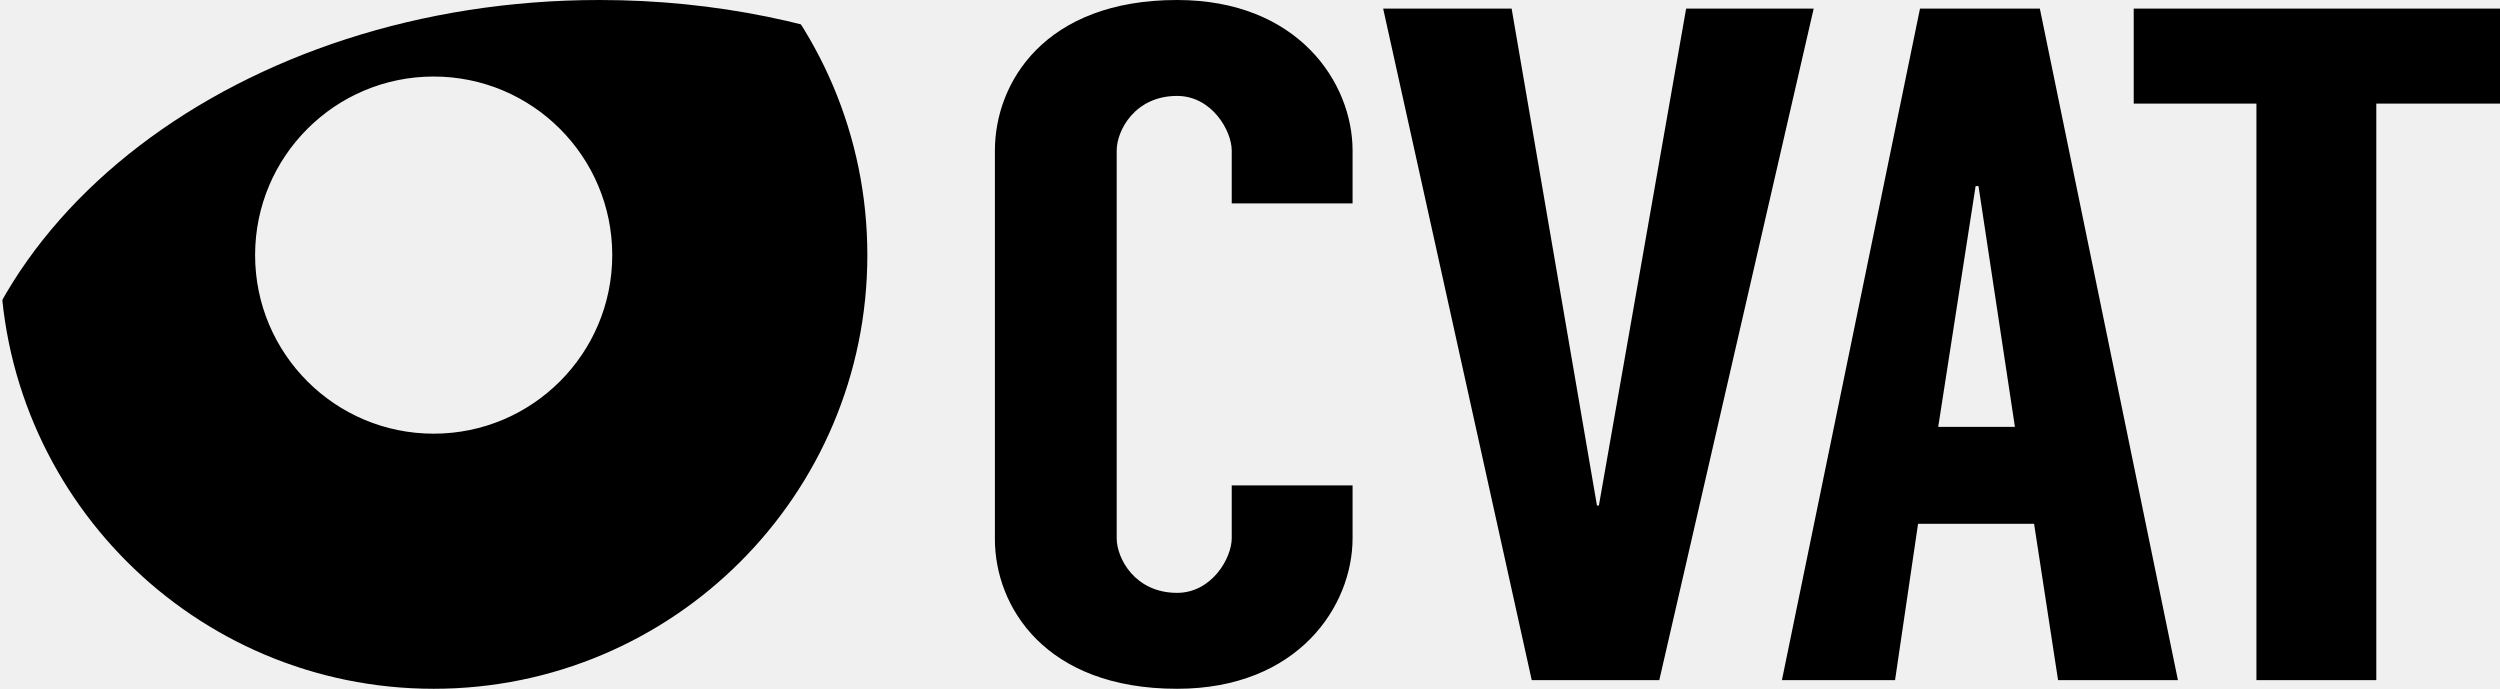
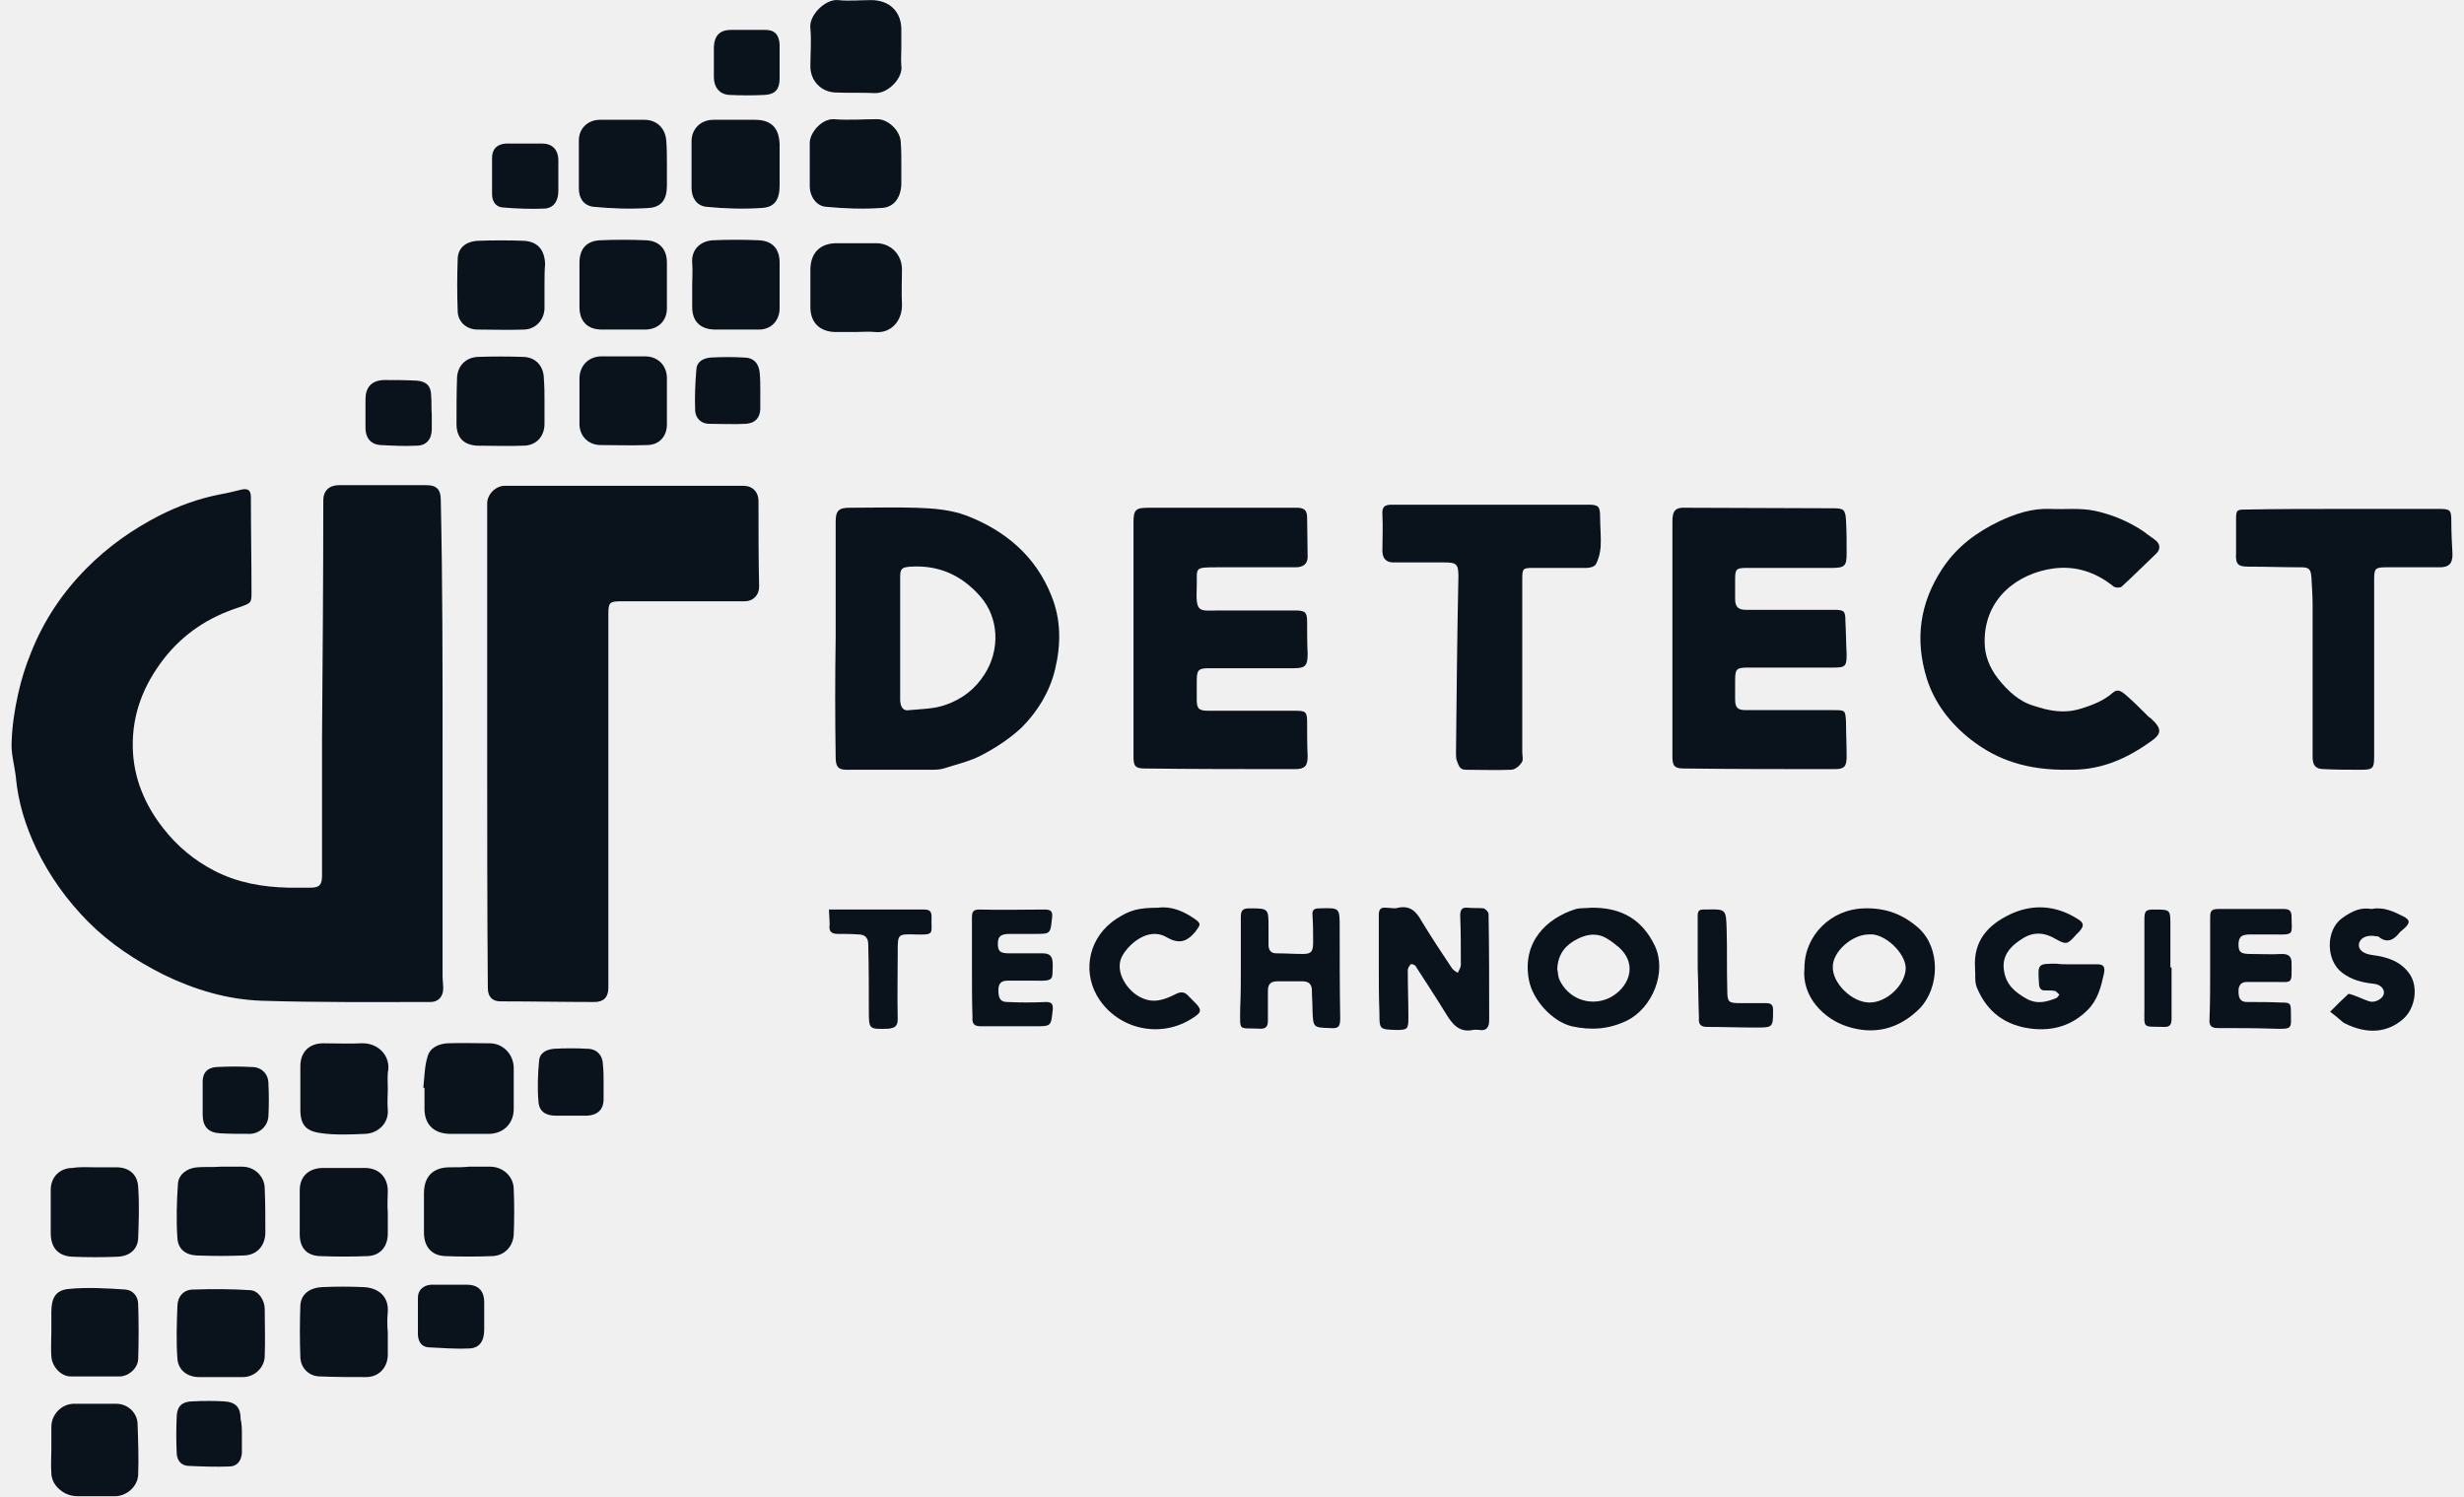
- <svg xmlns="http://www.w3.org/2000/svg" xmlns:xlink="http://www.w3.org/1999/xlink" width="98" height="27">
-   <defs>
-     <path d="M101 0v29l-52.544.001C44.326 35.511 35.598 40 25.5 40 11.417 40 0 31.27 0 20.5S11.417 1 25.5 1c4.542 0 8.807.908 12.5 2.5V0h63z" id="logoA" />
-   </defs>
-   <g transform="translate(-2 -1)" fill="none" fill-rule="evenodd">
-     <mask id="logoB" fill="#fff">
-       <use xlink:href="#logoA" />
-     </mask>
-     <path d="M48.142 1c4.736 0 6.879 3.234 6.879 5.904v2.068h-4.737V6.904c0-.79-.789-2.144-2.142-2.144-1.654 0-2.368 1.354-2.368 2.144v15.192c0 .79.714 2.144 2.368 2.144 1.353 0 2.142-1.354 2.142-2.144v-2.068h4.737v2.068c0 2.67-2.143 5.904-6.88 5.904C42.956 28 41 24.766 41 22.134V6.904C41 4.234 42.955 1 48.142 1zM19-6c9.389 0 17 7.611 17 17s-7.611 17-17 17S2 20.389 2 11 9.611-6 19-6zm42.256 7.338l3.345 19.48h.075l3.42-19.48h5l-6.052 26.324h-5L56.22 1.338h5.037zm20.706 0l5.413 26.324h-4.699l-.94-6.13h-4.548l-.902 6.13h-4.435l5.413-26.324h4.698zm18.038 0v3.723h-4.849v22.6h-4.699v-22.6h-4.81V1.338H100zM19 4a7 7 0 100 14 7 7 0 000-14zm60.557 4.295h-.113l-1.466 9.439h3.007l-1.428-9.439z" fill="#000" fill-rule="nonzero" mask="url(#logoB)" />
+ <svg xmlns="http://www.w3.org/2000/svg" width="107px" height="65px" viewBox="0 0 106 65" version="1.1">
+   <g id="surface1">
+     <path style=" stroke:none;fill-rule:nonzero;fill:rgb(3.922%,7.451%,10.588%);fill-opacity:1;" d="M 18.719 32.32 C 18.719 35.672 18.719 39.027 18.719 42.379 C 18.719 42.562 18.746 42.75 18.746 42.934 C 18.746 43.277 18.539 43.516 18.195 43.516 C 15.762 43.516 13.301 43.539 10.867 43.461 C 9.375 43.41 7.961 42.988 6.602 42.328 C 5.395 41.719 4.27 40.98 3.328 40.031 C 2.41 39.105 1.652 38.051 1.078 36.859 C 0.605 35.859 0.289 34.855 0.188 33.746 C 0.133 33.242 -0.023 32.742 0.004 32.242 C 0.027 31.527 0.133 30.816 0.289 30.129 C 0.422 29.52 0.605 28.941 0.84 28.359 C 1.391 26.961 2.203 25.746 3.25 24.688 C 4.191 23.738 5.238 23 6.418 22.391 C 7.254 21.969 8.117 21.652 9.062 21.469 C 9.375 21.414 9.688 21.336 10.004 21.258 C 10.293 21.203 10.395 21.309 10.395 21.602 C 10.395 22.973 10.422 24.371 10.422 25.746 C 10.422 26.195 10.395 26.195 9.871 26.379 C 8.562 26.801 7.465 27.516 6.602 28.625 C 5.734 29.758 5.238 31 5.266 32.453 C 5.289 33.773 5.789 34.961 6.602 35.988 C 7.203 36.754 7.934 37.363 8.801 37.812 C 9.82 38.34 10.895 38.523 12.02 38.551 C 12.332 38.551 12.672 38.551 12.988 38.551 C 13.379 38.551 13.484 38.418 13.484 38.023 C 13.484 36.043 13.484 34.062 13.484 32.082 C 13.512 28.625 13.539 25.164 13.539 21.73 C 13.539 21.309 13.801 21.07 14.219 21.07 C 15.473 21.07 16.758 21.07 18.016 21.07 C 18.457 21.07 18.641 21.258 18.641 21.707 C 18.719 25.27 18.719 28.781 18.719 32.32 Z M 18.719 32.32 " />
+     <path style=" stroke:none;fill-rule:nonzero;fill:rgb(3.922%,7.451%,10.588%);fill-opacity:1;" d="M 20.656 32.398 C 20.656 28.887 20.656 25.375 20.656 21.863 C 20.656 21.469 21.023 21.098 21.418 21.098 C 24.871 21.098 28.328 21.098 31.785 21.098 C 32.176 21.098 32.438 21.363 32.438 21.758 C 32.438 23 32.438 24.242 32.465 25.48 C 32.465 25.852 32.203 26.113 31.836 26.113 C 30.055 26.113 28.25 26.113 26.469 26.113 C 25.973 26.113 25.918 26.168 25.918 26.668 C 25.918 32.082 25.918 37.496 25.918 42.906 C 25.918 43.305 25.711 43.516 25.316 43.516 C 23.957 43.516 22.594 43.488 21.234 43.488 C 20.867 43.488 20.684 43.277 20.684 42.906 C 20.656 39.395 20.656 35.91 20.656 32.398 Z M 20.656 32.398 " />
+     <path style=" stroke:none;fill-rule:nonzero;fill:rgb(3.922%,7.451%,10.588%);fill-opacity:1;" d="M 35.789 27.727 C 35.789 26.035 35.789 24.348 35.789 22.656 C 35.789 22.18 35.922 22.051 36.391 22.051 C 37.359 22.051 38.301 22.023 39.27 22.051 C 40.004 22.074 40.762 22.129 41.469 22.391 C 43.172 23.051 44.48 24.16 45.16 25.879 C 45.578 26.906 45.578 27.988 45.316 29.074 C 45.082 30.051 44.559 30.895 43.879 31.582 C 43.379 32.055 42.777 32.453 42.176 32.77 C 41.652 33.059 41.051 33.191 40.477 33.375 C 40.293 33.43 40.109 33.43 39.926 33.43 C 38.695 33.43 37.492 33.43 36.262 33.43 C 35.895 33.43 35.789 33.297 35.789 32.875 C 35.762 31.156 35.762 29.441 35.789 27.727 Z M 38.59 27.699 C 38.59 28.148 38.59 28.57 38.59 29.02 C 38.59 29.469 38.59 29.918 38.59 30.367 C 38.59 30.629 38.668 30.895 38.984 30.84 C 39.531 30.789 40.082 30.789 40.578 30.605 C 41.262 30.367 41.836 29.945 42.254 29.285 C 42.938 28.227 42.883 26.828 42.07 25.902 C 41.262 24.98 40.266 24.531 39.035 24.609 C 38.668 24.637 38.59 24.691 38.59 25.059 C 38.59 25.957 38.59 26.828 38.59 27.699 Z M 38.59 27.699 " />
+     <path style=" stroke:none;fill-rule:nonzero;fill:rgb(3.922%,7.451%,10.588%);fill-opacity:1;" d="M 48.723 27.699 C 48.723 26.035 48.723 24.348 48.723 22.684 C 48.723 22.129 48.824 22.051 49.375 22.051 C 51.523 22.051 53.668 22.051 55.816 22.051 C 56.129 22.051 56.262 22.156 56.262 22.473 C 56.262 23.051 56.285 23.605 56.285 24.188 C 56.285 24.477 56.105 24.637 55.762 24.637 C 54.613 24.637 53.484 24.637 52.332 24.637 C 51.312 24.637 51.496 24.664 51.469 25.48 C 51.418 26.668 51.574 26.512 52.465 26.512 C 53.562 26.512 54.637 26.512 55.738 26.512 C 56.184 26.512 56.262 26.59 56.262 27.012 C 56.262 27.461 56.262 27.938 56.285 28.387 C 56.285 28.914 56.184 29.02 55.684 29.02 C 54.453 29.02 53.25 29.02 52.02 29.02 C 51.523 29.02 51.469 29.098 51.469 29.602 C 51.469 29.863 51.469 30.129 51.469 30.391 C 51.469 30.789 51.574 30.867 51.969 30.867 C 53.223 30.867 54.508 30.867 55.762 30.867 C 56.207 30.867 56.262 30.922 56.262 31.371 C 56.262 31.871 56.262 32.348 56.285 32.848 C 56.285 33.27 56.156 33.402 55.738 33.402 C 53.562 33.402 51.391 33.402 49.219 33.375 C 48.801 33.375 48.723 33.27 48.723 32.875 C 48.723 31.184 48.723 29.441 48.723 27.699 Z M 48.723 27.699 " />
+     <path style=" stroke:none;fill-rule:nonzero;fill:rgb(3.922%,7.451%,10.588%);fill-opacity:1;" d="M 72.125 27.754 C 72.125 26.035 72.125 24.348 72.125 22.629 C 72.125 22.156 72.281 22.023 72.727 22.051 C 74.848 22.051 76.969 22.074 79.113 22.074 C 79.559 22.074 79.637 22.129 79.664 22.602 C 79.691 23.078 79.691 23.555 79.691 24.027 C 79.691 24.582 79.613 24.664 79.035 24.664 C 77.805 24.664 76.574 24.664 75.344 24.664 C 74.898 24.664 74.848 24.715 74.848 25.164 C 74.848 25.453 74.848 25.746 74.848 26.008 C 74.848 26.352 74.977 26.484 75.32 26.484 C 76.602 26.484 77.859 26.484 79.141 26.484 C 79.586 26.484 79.637 26.539 79.637 26.961 C 79.664 27.434 79.664 27.938 79.691 28.41 C 79.691 28.941 79.637 28.992 79.113 28.992 C 77.883 28.992 76.652 28.992 75.422 28.992 C 74.898 28.992 74.848 29.047 74.848 29.574 C 74.848 29.836 74.848 30.102 74.848 30.367 C 74.848 30.734 74.953 30.84 75.32 30.84 C 76.574 30.84 77.859 30.84 79.113 30.84 C 79.637 30.84 79.637 30.84 79.664 31.371 C 79.664 31.871 79.691 32.348 79.691 32.848 C 79.691 33.297 79.586 33.402 79.168 33.402 C 76.996 33.402 74.797 33.402 72.621 33.375 C 72.23 33.375 72.125 33.27 72.125 32.875 C 72.125 31.184 72.125 29.469 72.125 27.754 Z M 72.125 27.754 " />
+     <path style=" stroke:none;fill-rule:nonzero;fill:rgb(3.922%,7.451%,10.588%);fill-opacity:1;" d="M 89.324 33.43 C 87.57 33.453 86.262 33.031 85.109 32.137 C 84.219 31.449 83.512 30.551 83.172 29.469 C 82.648 27.777 82.859 26.195 83.852 24.688 C 84.48 23.738 85.344 23.105 86.34 22.629 C 87.02 22.312 87.727 22.074 88.512 22.102 C 89.168 22.129 89.82 22.051 90.449 22.18 C 91.211 22.34 91.969 22.656 92.621 23.105 C 92.781 23.238 92.961 23.344 93.121 23.477 C 93.305 23.633 93.328 23.844 93.145 24.031 C 92.648 24.504 92.152 25.008 91.629 25.48 C 91.574 25.535 91.34 25.535 91.262 25.453 C 90.5 24.848 89.641 24.559 88.668 24.688 C 87.098 24.902 85.66 26.008 85.684 27.883 C 85.684 28.465 85.895 28.992 86.262 29.469 C 86.68 29.996 87.18 30.473 87.832 30.656 C 88.461 30.867 89.113 31 89.82 30.789 C 90.344 30.629 90.844 30.445 91.262 30.074 C 91.473 29.891 91.656 30.051 91.812 30.18 C 92.152 30.473 92.465 30.789 92.781 31.105 C 92.805 31.133 92.832 31.156 92.887 31.184 C 93.406 31.66 93.406 31.871 92.805 32.266 C 91.602 33.113 90.5 33.453 89.324 33.43 Z M 89.324 33.43 " />
+     <path style=" stroke:none;fill-rule:nonzero;fill:rgb(3.922%,7.451%,10.588%);fill-opacity:1;" d="M 64.27 21.918 C 65.684 21.918 67.074 21.918 68.484 21.918 C 68.906 21.918 68.984 21.996 68.984 22.418 C 68.984 22.867 69.035 23.316 69.008 23.766 C 68.984 24.004 68.93 24.266 68.801 24.504 C 68.746 24.609 68.539 24.664 68.406 24.664 C 67.621 24.664 66.863 24.664 66.078 24.664 C 65.633 24.664 65.605 24.691 65.605 25.137 C 65.605 27.648 65.605 30.156 65.605 32.664 C 65.605 32.82 65.66 33.008 65.582 33.113 C 65.477 33.27 65.293 33.43 65.109 33.43 C 64.453 33.457 63.801 33.43 63.145 33.43 C 62.859 33.43 62.832 33.191 62.754 33.008 C 62.727 32.902 62.727 32.797 62.727 32.691 C 62.754 30.129 62.777 27.594 62.832 25.031 C 62.832 24.504 62.754 24.426 62.23 24.426 C 61.496 24.426 60.738 24.426 60.004 24.426 C 59.691 24.426 59.531 24.242 59.531 23.922 C 59.531 23.395 59.559 22.867 59.531 22.34 C 59.508 21.996 59.637 21.918 59.953 21.918 C 61.418 21.918 62.832 21.918 64.27 21.918 Z M 64.27 21.918 " />
+     <path style=" stroke:none;fill-rule:nonzero;fill:rgb(3.922%,7.451%,10.588%);fill-opacity:1;" d="M 101.234 22.102 C 102.648 22.102 104.035 22.102 105.449 22.102 C 105.895 22.102 105.949 22.156 105.949 22.605 C 105.949 23.105 105.973 23.582 106 24.082 C 106 24.477 105.844 24.637 105.449 24.637 C 104.664 24.637 103.906 24.637 103.121 24.637 C 102.648 24.637 102.598 24.688 102.598 25.164 C 102.598 27.727 102.598 30.285 102.598 32.848 C 102.598 33.375 102.543 33.43 102.02 33.43 C 101.496 33.43 100.949 33.43 100.422 33.402 C 100.059 33.402 99.926 33.242 99.926 32.875 C 99.926 30.684 99.926 28.492 99.926 26.301 C 99.926 25.902 99.898 25.48 99.875 25.086 C 99.848 24.715 99.77 24.637 99.43 24.637 C 98.668 24.637 97.91 24.609 97.152 24.609 C 96.68 24.609 96.574 24.504 96.602 24.031 C 96.602 23.527 96.602 23.051 96.602 22.551 C 96.602 22.156 96.629 22.129 97.02 22.129 C 98.406 22.102 99.82 22.102 101.234 22.102 Z M 101.234 22.102 " />
+     <path style=" stroke:none;fill-rule:nonzero;fill:rgb(3.922%,7.451%,10.588%);fill-opacity:1;" d="M 59.375 42.008 C 59.375 41.242 59.375 40.504 59.375 39.738 C 59.375 39.5 59.453 39.395 59.691 39.422 C 59.875 39.422 60.055 39.477 60.215 39.422 C 60.738 39.316 61 39.582 61.234 40.004 C 61.652 40.691 62.098 41.375 62.543 42.035 C 62.598 42.117 62.699 42.195 62.805 42.246 C 62.859 42.141 62.938 42.008 62.938 41.902 C 62.938 41.191 62.938 40.477 62.91 39.766 C 62.91 39.5 62.988 39.395 63.25 39.422 C 63.484 39.449 63.723 39.422 63.93 39.449 C 64.008 39.477 64.141 39.605 64.141 39.688 C 64.168 41.219 64.168 42.773 64.168 44.309 C 64.168 44.598 64.062 44.781 63.746 44.73 C 63.645 44.73 63.539 44.703 63.461 44.73 C 62.832 44.859 62.543 44.438 62.254 43.965 C 61.836 43.277 61.391 42.617 60.973 41.957 C 60.945 41.902 60.789 41.852 60.762 41.879 C 60.684 41.957 60.633 42.062 60.633 42.141 C 60.633 42.828 60.66 43.516 60.66 44.176 C 60.66 44.703 60.633 44.73 60.109 44.73 C 59.402 44.703 59.402 44.703 59.402 43.988 C 59.375 43.305 59.375 42.668 59.375 42.008 Z M 59.375 42.008 " />
+     <path style=" stroke:none;fill-rule:nonzero;fill:rgb(3.922%,7.451%,10.588%);fill-opacity:1;" d="M 68.566 39.422 C 69.898 39.395 70.816 39.926 71.367 41.086 C 71.891 42.223 71.262 43.777 70.137 44.332 C 69.352 44.703 68.59 44.754 67.754 44.57 C 66.891 44.359 66.051 43.41 65.895 42.562 C 65.582 40.926 66.652 39.871 67.938 39.477 C 68.145 39.422 68.406 39.449 68.566 39.422 Z M 67.125 42.09 C 67.152 42.195 67.152 42.352 67.203 42.512 C 67.57 43.355 68.512 43.727 69.352 43.355 C 70.188 42.961 70.684 41.93 69.797 41.137 C 69.637 41.008 69.48 40.875 69.297 40.77 C 68.879 40.504 68.434 40.559 68.016 40.77 C 67.543 41.008 67.152 41.375 67.125 42.09 Z M 67.125 42.09 " />
+     <path style=" stroke:none;fill-rule:nonzero;fill:rgb(3.922%,7.451%,10.588%);fill-opacity:1;" d="M 77.859 42.035 C 77.859 40.609 79.035 39.477 80.449 39.449 C 81.367 39.422 82.125 39.688 82.832 40.32 C 83.773 41.191 83.723 42.879 82.883 43.777 C 81.969 44.703 80.867 44.965 79.691 44.57 C 78.723 44.254 77.727 43.305 77.859 42.035 Z M 80.66 40.582 C 79.926 40.582 79.09 41.324 79.09 41.984 C 79.062 42.695 79.926 43.539 80.684 43.539 C 81.445 43.539 82.23 42.773 82.258 42.062 C 82.258 41.375 81.312 40.504 80.66 40.582 Z M 80.66 40.582 " />
+     <path style=" stroke:none;fill-rule:nonzero;fill:rgb(3.922%,7.451%,10.588%);fill-opacity:1;" d="M 89.402 41.879 C 89.797 41.879 90.188 41.879 90.582 41.879 C 90.844 41.879 90.922 41.984 90.867 42.273 C 90.738 42.855 90.605 43.41 90.16 43.859 C 89.48 44.543 88.645 44.781 87.727 44.676 C 86.602 44.543 85.789 43.965 85.344 42.883 C 85.238 42.617 85.293 42.328 85.266 42.035 C 85.188 40.848 85.844 40.16 86.785 39.711 C 87.781 39.238 88.801 39.316 89.742 39.922 C 90.004 40.082 90.004 40.215 89.797 40.453 C 89.742 40.504 89.691 40.559 89.641 40.609 C 89.273 41.031 89.219 41.031 88.75 40.77 C 88.305 40.504 87.832 40.453 87.359 40.742 C 86.836 41.059 86.418 41.48 86.523 42.141 C 86.602 42.75 86.996 43.094 87.52 43.383 C 87.965 43.621 88.355 43.516 88.773 43.355 C 88.852 43.328 88.879 43.25 88.93 43.199 C 88.879 43.145 88.801 43.066 88.75 43.039 C 88.617 43.012 88.484 43.012 88.355 43.012 C 88.121 43.039 88.043 42.906 88.043 42.695 C 87.988 41.852 87.988 41.852 88.801 41.852 C 88.984 41.879 89.195 41.879 89.402 41.879 Z M 89.402 41.879 " />
+     <path style=" stroke:none;fill-rule:nonzero;fill:rgb(3.922%,7.451%,10.588%);fill-opacity:1;" d="M 38.641 2.062 C 38.641 2.328 38.617 2.59 38.641 2.855 C 38.723 3.383 38.066 4.07 37.492 4.043 C 36.914 4.016 36.34 4.043 35.762 4.016 C 35.16 3.988 34.691 3.516 34.691 2.879 C 34.691 2.328 34.742 1.773 34.691 1.242 C 34.609 0.664 35.344 -0.051 35.895 0.004 C 36.363 0.055 36.863 0.004 37.332 0.004 C 38.145 0.004 38.668 0.531 38.641 1.348 C 38.641 1.613 38.641 1.852 38.641 2.062 Z M 38.641 2.062 " />
+     <path style=" stroke:none;fill-rule:nonzero;fill:rgb(3.922%,7.451%,10.588%);fill-opacity:1;" d="M 53.383 42.062 C 53.383 41.324 53.383 40.559 53.383 39.816 C 53.383 39.527 53.484 39.449 53.746 39.449 C 54.586 39.449 54.586 39.449 54.586 40.266 C 54.586 40.531 54.586 40.77 54.586 41.031 C 54.586 41.27 54.691 41.402 54.926 41.402 C 55.316 41.402 55.684 41.43 56.078 41.43 C 56.445 41.43 56.523 41.324 56.523 40.926 C 56.523 40.531 56.523 40.16 56.496 39.766 C 56.469 39.5 56.574 39.449 56.809 39.449 C 57.676 39.422 57.676 39.422 57.676 40.266 C 57.676 41.586 57.676 42.906 57.699 44.227 C 57.699 44.598 57.621 44.676 57.254 44.648 C 56.523 44.625 56.523 44.625 56.496 43.859 C 56.496 43.566 56.469 43.277 56.469 43.012 C 56.469 42.75 56.34 42.617 56.051 42.617 C 55.684 42.617 55.344 42.617 54.977 42.617 C 54.691 42.617 54.559 42.723 54.559 43.039 C 54.559 43.461 54.559 43.883 54.559 44.332 C 54.559 44.57 54.48 44.676 54.246 44.676 C 53.25 44.625 53.355 44.836 53.355 43.805 C 53.383 43.223 53.383 42.645 53.383 42.062 Z M 53.383 42.062 " />
+     <path style=" stroke:none;fill-rule:nonzero;fill:rgb(3.922%,7.451%,10.588%);fill-opacity:1;" d="M 36.652 14.418 C 36.34 14.418 36.051 14.418 35.738 14.418 C 35.082 14.391 34.691 13.996 34.691 13.336 C 34.691 12.809 34.691 12.254 34.691 11.727 C 34.691 10.984 35.109 10.562 35.84 10.562 C 36.418 10.562 36.969 10.562 37.543 10.562 C 38.199 10.562 38.668 11.066 38.668 11.699 C 38.668 12.199 38.641 12.703 38.668 13.203 C 38.695 13.918 38.199 14.496 37.492 14.418 C 37.203 14.391 36.914 14.418 36.652 14.418 Z M 36.652 14.418 " />
+     <path style=" stroke:none;fill-rule:nonzero;fill:rgb(3.922%,7.451%,10.588%);fill-opacity:1;" d="M 38.641 7.156 C 38.641 7.422 38.641 7.688 38.641 7.949 C 38.641 8.531 38.355 9.008 37.777 9.031 C 36.992 9.086 36.184 9.059 35.371 8.98 C 34.953 8.953 34.664 8.531 34.664 8.082 C 34.664 7.449 34.664 6.84 34.664 6.207 C 34.664 5.758 35.188 5.152 35.711 5.176 C 36.34 5.23 36.969 5.176 37.594 5.176 C 38.094 5.176 38.617 5.707 38.617 6.207 C 38.641 6.523 38.641 6.84 38.641 7.156 Z M 38.641 7.156 " />
+     <path style=" stroke:none;fill-rule:nonzero;fill:rgb(3.922%,7.451%,10.588%);fill-opacity:1;" d="M 1.73 62.922 C 1.73 62.605 1.73 62.285 1.73 61.969 C 1.73 61.441 2.148 60.992 2.672 60.965 C 3.301 60.965 3.93 60.965 4.559 60.965 C 5.027 60.965 5.449 61.336 5.473 61.812 C 5.5 62.551 5.527 63.316 5.5 64.055 C 5.473 64.559 5.004 64.98 4.48 64.98 C 3.957 64.98 3.406 64.98 2.883 64.98 C 2.465 64.98 2.148 64.797 1.914 64.504 C 1.809 64.371 1.73 64.16 1.73 63.977 C 1.703 63.605 1.73 63.266 1.73 62.922 Z M 1.73 62.922 " />
+     <path style=" stroke:none;fill-rule:nonzero;fill:rgb(3.922%,7.451%,10.588%);fill-opacity:1;" d="M 95.477 42.062 C 95.477 41.324 95.477 40.559 95.477 39.816 C 95.477 39.555 95.555 39.477 95.816 39.477 C 96.785 39.477 97.727 39.477 98.695 39.477 C 98.934 39.477 99.012 39.582 99.012 39.816 C 99.012 40.559 99.168 40.609 98.277 40.582 C 97.938 40.582 97.598 40.582 97.258 40.582 C 96.836 40.582 96.734 40.664 96.707 40.98 C 96.707 41.348 96.785 41.43 97.23 41.43 C 97.676 41.43 98.148 41.457 98.594 41.43 C 98.879 41.43 99.012 41.535 99.012 41.824 C 99.012 42.773 99.09 42.645 98.227 42.645 C 97.832 42.645 97.465 42.645 97.074 42.645 C 96.812 42.645 96.707 42.801 96.707 43.039 C 96.707 43.305 96.758 43.516 97.074 43.516 C 97.57 43.516 98.066 43.516 98.566 43.539 C 98.957 43.539 98.984 43.566 98.984 43.965 C 98.984 44.648 99.09 44.703 98.277 44.676 C 97.465 44.648 96.652 44.648 95.816 44.648 C 95.527 44.648 95.422 44.543 95.449 44.254 C 95.477 43.539 95.477 42.801 95.477 42.062 Z M 95.477 42.062 " />
+     <path style=" stroke:none;fill-rule:nonzero;fill:rgb(3.922%,7.451%,10.588%);fill-opacity:1;" d="M 17.883 47.238 C 17.934 46.789 17.934 46.312 18.066 45.891 C 18.172 45.496 18.539 45.336 18.93 45.309 C 19.531 45.285 20.16 45.309 20.762 45.309 C 21.34 45.309 21.809 45.785 21.809 46.391 C 21.809 46.973 21.809 47.582 21.809 48.16 C 21.809 48.77 21.391 49.219 20.762 49.242 C 20.188 49.242 19.586 49.242 19.008 49.242 C 18.301 49.219 17.91 48.797 17.934 48.082 C 17.934 47.816 17.934 47.527 17.934 47.266 C 17.934 47.238 17.91 47.238 17.883 47.238 Z M 17.883 47.238 " />
+     <path style=" stroke:none;fill-rule:nonzero;fill:rgb(3.922%,7.451%,10.588%);fill-opacity:1;" d="M 19.871 50.668 C 20.188 50.668 20.473 50.668 20.789 50.668 C 21.34 50.668 21.809 51.094 21.809 51.648 C 21.836 52.309 21.836 52.941 21.809 53.602 C 21.785 54.129 21.418 54.523 20.895 54.551 C 20.211 54.578 19.531 54.578 18.824 54.551 C 18.223 54.523 17.91 54.129 17.91 53.52 C 17.91 52.965 17.91 52.414 17.91 51.832 C 17.91 51.094 18.301 50.695 19.035 50.695 C 19.324 50.695 19.609 50.695 19.871 50.668 C 19.871 50.695 19.871 50.695 19.871 50.668 Z M 19.871 50.668 " />
+     <path style=" stroke:none;fill-rule:nonzero;fill:rgb(3.922%,7.451%,10.588%);fill-opacity:1;" d="M 16.34 47.289 C 16.34 47.582 16.312 47.898 16.34 48.188 C 16.391 48.797 15.895 49.219 15.371 49.242 C 14.742 49.27 14.086 49.297 13.484 49.219 C 12.832 49.137 12.543 48.902 12.543 48.188 C 12.543 47.555 12.543 46.945 12.543 46.312 C 12.543 45.68 12.934 45.309 13.539 45.309 C 14.086 45.309 14.664 45.336 15.211 45.309 C 15.84 45.285 16.418 45.758 16.363 46.445 C 16.312 46.711 16.34 47 16.34 47.289 Z M 16.34 47.289 " />
+     <path style=" stroke:none;fill-rule:nonzero;fill:rgb(3.922%,7.451%,10.588%);fill-opacity:1;" d="M 1.73 57.824 C 1.73 57.535 1.73 57.242 1.73 56.98 C 1.73 56.371 1.914 56.031 2.488 55.977 C 3.301 55.898 4.141 55.949 4.949 56.004 C 5.289 56.031 5.5 56.32 5.5 56.637 C 5.527 57.43 5.527 58.246 5.5 59.039 C 5.473 59.434 5.082 59.777 4.688 59.777 C 3.98 59.777 3.273 59.777 2.57 59.777 C 2.148 59.777 1.758 59.355 1.73 58.906 C 1.703 58.562 1.73 58.195 1.73 57.824 Z M 1.73 57.824 " />
+     <path style=" stroke:none;fill-rule:nonzero;fill:rgb(3.922%,7.451%,10.588%);fill-opacity:1;" d="M 3.641 50.695 C 3.957 50.695 4.242 50.695 4.559 50.695 C 5.109 50.695 5.473 51.012 5.5 51.543 C 5.555 52.281 5.527 53.047 5.5 53.785 C 5.473 54.262 5.133 54.551 4.609 54.578 C 3.957 54.605 3.301 54.605 2.648 54.578 C 2.02 54.551 1.703 54.18 1.703 53.547 C 1.703 52.914 1.703 52.309 1.703 51.672 C 1.703 51.117 2.098 50.723 2.648 50.723 C 2.988 50.668 3.328 50.695 3.641 50.695 Z M 3.641 50.695 " />
+     <path style=" stroke:none;fill-rule:nonzero;fill:rgb(3.922%,7.451%,10.588%);fill-opacity:1;" d="M 16.34 52.648 C 16.34 52.965 16.34 53.258 16.34 53.574 C 16.34 54.129 16.023 54.523 15.473 54.551 C 14.77 54.578 14.086 54.578 13.379 54.551 C 12.805 54.523 12.516 54.18 12.516 53.602 C 12.516 52.965 12.516 52.332 12.516 51.699 C 12.516 51.039 12.961 50.723 13.539 50.723 C 14.141 50.723 14.742 50.723 15.344 50.723 C 15.945 50.723 16.34 51.117 16.34 51.727 C 16.34 52.016 16.312 52.332 16.34 52.648 Z M 16.34 52.648 " />
+     <path style=" stroke:none;fill-rule:nonzero;fill:rgb(3.922%,7.451%,10.588%);fill-opacity:1;" d="M 16.34 57.852 C 16.34 58.195 16.34 58.539 16.34 58.883 C 16.312 59.41 15.945 59.805 15.395 59.805 C 14.742 59.805 14.062 59.805 13.406 59.777 C 12.934 59.777 12.57 59.434 12.543 58.961 C 12.516 58.195 12.516 57.457 12.543 56.691 C 12.57 56.215 12.934 55.926 13.484 55.898 C 14.086 55.871 14.688 55.871 15.293 55.898 C 15.918 55.926 16.391 56.293 16.34 56.98 C 16.312 57.27 16.312 57.562 16.34 57.852 Z M 16.34 57.852 " />
+     <path style=" stroke:none;fill-rule:nonzero;fill:rgb(3.922%,7.451%,10.588%);fill-opacity:1;" d="M 9.086 50.668 C 9.402 50.668 9.715 50.668 10.027 50.668 C 10.555 50.668 10.996 51.094 10.996 51.621 C 11.023 52.254 11.023 52.887 11.023 53.52 C 11.023 54.074 10.684 54.5 10.109 54.523 C 9.426 54.551 8.746 54.551 8.039 54.523 C 7.543 54.5 7.227 54.234 7.203 53.758 C 7.148 52.965 7.176 52.176 7.227 51.41 C 7.254 50.988 7.648 50.723 8.066 50.695 C 8.406 50.668 8.746 50.695 9.086 50.668 C 9.086 50.695 9.086 50.695 9.086 50.668 Z M 9.086 50.668 " />
+     <path style=" stroke:none;fill-rule:nonzero;fill:rgb(3.922%,7.451%,10.588%);fill-opacity:1;" d="M 9.086 59.805 C 8.773 59.805 8.457 59.805 8.145 59.805 C 7.621 59.805 7.227 59.488 7.203 58.988 C 7.148 58.246 7.176 57.48 7.203 56.742 C 7.203 56.32 7.465 56.004 7.883 56.004 C 8.719 55.977 9.559 55.977 10.371 56.031 C 10.734 56.055 10.996 56.477 10.996 56.848 C 10.996 57.535 11.023 58.223 10.996 58.883 C 10.996 59.383 10.555 59.805 10.055 59.805 C 9.742 59.805 9.402 59.805 9.086 59.805 Z M 9.086 59.805 " />
+     <path style=" stroke:none;fill-rule:nonzero;fill:rgb(3.922%,7.451%,10.588%);fill-opacity:1;" d="M 23.145 17.453 C 23.145 17.773 23.145 18.09 23.145 18.406 C 23.145 18.961 22.777 19.355 22.23 19.355 C 21.574 19.383 20.895 19.355 20.238 19.355 C 19.637 19.328 19.324 19.012 19.324 18.406 C 19.324 17.746 19.324 17.059 19.348 16.398 C 19.375 15.871 19.742 15.527 20.238 15.5 C 20.895 15.477 21.547 15.477 22.203 15.5 C 22.754 15.5 23.117 15.898 23.117 16.453 C 23.145 16.77 23.145 17.113 23.145 17.453 Z M 23.145 17.453 " />
+     <path style=" stroke:none;fill-rule:nonzero;fill:rgb(3.922%,7.451%,10.588%);fill-opacity:1;" d="M 24.664 17.43 C 24.664 17.086 24.664 16.742 24.664 16.398 C 24.688 15.871 25.055 15.5 25.578 15.477 C 26.234 15.477 26.863 15.477 27.516 15.477 C 28.066 15.477 28.461 15.871 28.461 16.426 C 28.461 17.086 28.461 17.773 28.461 18.434 C 28.461 18.961 28.117 19.328 27.594 19.328 C 26.914 19.355 26.234 19.328 25.578 19.328 C 25.055 19.328 24.637 18.934 24.664 18.352 C 24.664 18.062 24.664 17.746 24.664 17.43 Z M 24.664 17.43 " />
+     <path style=" stroke:none;fill-rule:nonzero;fill:rgb(3.922%,7.451%,10.588%);fill-opacity:1;" d="M 24.664 12.332 C 24.664 12.016 24.664 11.727 24.664 11.41 C 24.664 10.801 24.977 10.457 25.578 10.434 C 26.234 10.406 26.887 10.406 27.543 10.434 C 28.117 10.457 28.461 10.801 28.461 11.41 C 28.461 12.07 28.461 12.73 28.461 13.391 C 28.461 13.945 28.066 14.312 27.516 14.312 C 26.887 14.312 26.262 14.312 25.633 14.312 C 25.004 14.312 24.664 13.945 24.664 13.336 C 24.664 12.992 24.664 12.648 24.664 12.332 Z M 24.664 12.332 " />
+     <path style=" stroke:none;fill-rule:nonzero;fill:rgb(3.922%,7.451%,10.588%);fill-opacity:1;" d="M 28.461 7.156 C 28.461 7.449 28.461 7.738 28.461 8.055 C 28.461 8.637 28.25 8.98 27.699 9.031 C 26.887 9.086 26.078 9.059 25.266 8.98 C 24.848 8.926 24.637 8.609 24.637 8.188 C 24.637 7.5 24.637 6.816 24.637 6.102 C 24.637 5.574 25.031 5.203 25.555 5.203 C 26.207 5.203 26.836 5.203 27.492 5.203 C 28.016 5.203 28.406 5.574 28.434 6.129 C 28.461 6.473 28.461 6.816 28.461 7.156 Z M 28.461 7.156 " />
+     <path style=" stroke:none;fill-rule:nonzero;fill:rgb(3.922%,7.451%,10.588%);fill-opacity:1;" d="M 33.355 7.156 C 33.355 7.449 33.355 7.738 33.355 8.055 C 33.355 8.664 33.145 9.008 32.57 9.031 C 31.785 9.086 30.973 9.059 30.16 8.98 C 29.742 8.926 29.531 8.582 29.531 8.16 C 29.531 7.477 29.531 6.789 29.531 6.129 C 29.531 5.602 29.926 5.203 30.477 5.203 C 31.078 5.203 31.68 5.203 32.281 5.203 C 32.988 5.203 33.328 5.547 33.355 6.262 C 33.355 6.551 33.355 6.867 33.355 7.156 Z M 33.355 7.156 " />
+     <path style=" stroke:none;fill-rule:nonzero;fill:rgb(3.922%,7.451%,10.588%);fill-opacity:1;" d="M 29.559 12.332 C 29.559 12.043 29.586 11.727 29.559 11.434 C 29.508 10.801 29.953 10.457 30.477 10.434 C 31.129 10.406 31.785 10.406 32.438 10.434 C 33.039 10.457 33.355 10.801 33.355 11.41 C 33.355 12.07 33.355 12.73 33.355 13.391 C 33.355 13.918 32.988 14.312 32.465 14.312 C 31.809 14.312 31.156 14.312 30.5 14.312 C 29.898 14.285 29.559 13.945 29.559 13.336 C 29.559 12.992 29.559 12.648 29.559 12.332 Z M 29.559 12.332 " />
+     <path style=" stroke:none;fill-rule:nonzero;fill:rgb(3.922%,7.451%,10.588%);fill-opacity:1;" d="M 23.145 12.359 C 23.145 12.703 23.145 13.074 23.145 13.414 C 23.117 13.918 22.754 14.285 22.281 14.312 C 21.574 14.34 20.895 14.312 20.188 14.312 C 19.715 14.285 19.375 13.945 19.375 13.496 C 19.348 12.754 19.348 12.016 19.375 11.277 C 19.375 10.773 19.715 10.484 20.266 10.457 C 20.918 10.434 21.574 10.434 22.23 10.457 C 22.832 10.484 23.145 10.828 23.172 11.461 C 23.145 11.754 23.145 12.043 23.145 12.359 Z M 23.145 12.359 " />
+     <path style=" stroke:none;fill-rule:nonzero;fill:rgb(3.922%,7.451%,10.588%);fill-opacity:1;" d="M 41.707 42.008 C 41.707 41.297 41.707 40.559 41.707 39.844 C 41.707 39.605 41.758 39.5 42.02 39.5 C 42.961 39.527 43.906 39.5 44.871 39.5 C 45.137 39.5 45.215 39.582 45.188 39.844 C 45.109 40.559 45.137 40.559 44.43 40.559 C 44.062 40.559 43.723 40.559 43.355 40.559 C 42.961 40.559 42.832 40.664 42.832 40.98 C 42.832 41.324 42.938 41.402 43.328 41.402 C 43.801 41.402 44.297 41.402 44.77 41.402 C 45.109 41.402 45.215 41.535 45.215 41.902 C 45.188 42.512 45.316 42.617 44.48 42.59 C 44.062 42.59 43.641 42.59 43.25 42.59 C 42.938 42.59 42.855 42.75 42.855 43.012 C 42.855 43.383 42.961 43.516 43.25 43.516 C 43.801 43.543 44.348 43.543 44.926 43.516 C 45.16 43.516 45.238 43.594 45.215 43.859 C 45.137 44.57 45.16 44.57 44.43 44.57 C 43.641 44.57 42.883 44.57 42.098 44.57 C 41.809 44.57 41.707 44.465 41.73 44.176 C 41.707 43.488 41.707 42.75 41.707 42.008 Z M 41.707 42.008 " />
+     <path style=" stroke:none;fill-rule:nonzero;fill:rgb(3.922%,7.451%,10.588%);fill-opacity:1;" d="M 49.793 39.422 C 50.344 39.344 50.867 39.555 51.367 39.898 C 51.68 40.109 51.629 40.16 51.418 40.453 C 51.023 40.926 50.684 41.008 50.137 40.691 C 49.348 40.242 48.461 41.031 48.199 41.586 C 47.91 42.246 48.484 43.066 49.062 43.328 C 49.609 43.594 50.082 43.41 50.555 43.172 C 50.762 43.066 50.922 43.066 51.078 43.223 C 51.156 43.305 51.234 43.383 51.312 43.461 C 51.785 43.91 51.652 43.988 51.184 44.281 C 49.77 45.125 47.938 44.648 47.125 43.223 C 46.496 42.09 46.809 40.664 47.988 39.898 C 48.562 39.527 48.93 39.422 49.793 39.422 Z M 49.793 39.422 " />
+     <path style=" stroke:none;fill-rule:nonzero;fill:rgb(3.922%,7.451%,10.588%);fill-opacity:1;" d="M 102.492 39.477 C 102.988 39.371 103.434 39.582 103.855 39.793 C 104.168 39.949 104.168 40.082 103.906 40.32 C 103.855 40.371 103.773 40.426 103.723 40.477 C 103.461 40.82 103.172 40.98 102.805 40.691 C 102.781 40.664 102.754 40.664 102.703 40.664 C 102.309 40.582 101.996 40.715 101.941 40.98 C 101.891 41.242 102.125 41.43 102.543 41.48 C 103.172 41.562 103.75 41.746 104.141 42.301 C 104.535 42.883 104.375 43.832 103.828 44.281 C 103.172 44.836 102.309 44.941 101.312 44.438 C 101.289 44.414 101.262 44.414 101.234 44.387 C 101.051 44.227 100.867 44.07 100.688 43.938 C 100.949 43.672 101.211 43.41 101.473 43.172 C 101.496 43.145 101.629 43.199 101.707 43.223 C 101.941 43.305 102.152 43.41 102.387 43.488 C 102.625 43.566 102.965 43.383 103.016 43.172 C 103.066 42.961 102.883 42.75 102.57 42.723 C 102.074 42.668 101.629 42.562 101.211 42.246 C 100.504 41.719 100.477 40.398 101.211 39.871 C 101.652 39.555 102.02 39.395 102.492 39.477 Z M 102.492 39.477 " />
+     <path style=" stroke:none;fill-rule:nonzero;fill:rgb(3.922%,7.451%,10.588%);fill-opacity:1;" d="M 35.5 39.5 C 36.023 39.5 36.547 39.5 37.047 39.5 C 37.91 39.5 38.773 39.5 39.637 39.5 C 39.871 39.5 39.953 39.582 39.953 39.816 C 39.926 40.559 40.133 40.609 39.219 40.582 C 38.484 40.559 38.484 40.582 38.484 41.324 C 38.484 42.301 38.461 43.277 38.484 44.254 C 38.484 44.57 38.355 44.648 38.066 44.676 C 37.23 44.703 37.23 44.703 37.23 43.883 C 37.23 42.934 37.23 41.984 37.203 41.008 C 37.203 40.715 37.047 40.582 36.785 40.582 C 36.496 40.559 36.207 40.559 35.895 40.559 C 35.633 40.559 35.477 40.477 35.527 40.16 C 35.527 39.926 35.5 39.711 35.5 39.5 Z M 35.5 39.5 " />
+     <path style=" stroke:none;fill-rule:nonzero;fill:rgb(3.922%,7.451%,10.588%);fill-opacity:1;" d="M 73.223 42.008 C 73.223 41.27 73.223 40.504 73.223 39.766 C 73.223 39.582 73.277 39.5 73.461 39.5 C 73.484 39.5 73.512 39.5 73.566 39.5 C 74.453 39.477 74.453 39.477 74.48 40.348 C 74.508 41.242 74.48 42.113 74.508 43.012 C 74.508 43.516 74.559 43.566 75.059 43.566 C 75.449 43.566 75.816 43.566 76.207 43.566 C 76.418 43.566 76.496 43.648 76.496 43.859 C 76.496 44.625 76.496 44.625 75.738 44.625 C 75.031 44.625 74.352 44.598 73.645 44.598 C 73.355 44.598 73.25 44.492 73.277 44.199 C 73.25 43.488 73.25 42.75 73.223 42.008 Z M 73.223 42.008 " />
+     <path style=" stroke:none;fill-rule:nonzero;fill:rgb(3.922%,7.451%,10.588%);fill-opacity:1;" d="M 32.516 16.98 C 32.516 17.242 32.516 17.508 32.516 17.773 C 32.492 18.168 32.281 18.379 31.887 18.406 C 31.363 18.434 30.816 18.406 30.293 18.406 C 29.953 18.406 29.715 18.168 29.688 17.852 C 29.664 17.242 29.688 16.637 29.742 16.027 C 29.77 15.688 30.055 15.555 30.371 15.527 C 30.84 15.5 31.34 15.5 31.809 15.527 C 32.23 15.527 32.465 15.793 32.492 16.215 C 32.516 16.453 32.516 16.715 32.516 16.98 Z M 32.516 16.98 " />
+     <path style=" stroke:none;fill-rule:nonzero;fill:rgb(3.922%,7.451%,10.588%);fill-opacity:1;" d="M 25.711 46.973 C 25.711 47.238 25.711 47.477 25.711 47.738 C 25.711 48.188 25.449 48.426 25.004 48.453 C 24.559 48.453 24.086 48.453 23.641 48.453 C 23.195 48.453 22.91 48.266 22.883 47.844 C 22.832 47.266 22.855 46.656 22.91 46.074 C 22.934 45.707 23.25 45.574 23.562 45.547 C 24.035 45.52 24.531 45.52 25.004 45.547 C 25.422 45.547 25.684 45.84 25.684 46.262 C 25.711 46.496 25.711 46.734 25.711 46.973 Z M 25.711 46.973 " />
+     <path style=" stroke:none;fill-rule:nonzero;fill:rgb(3.922%,7.451%,10.588%);fill-opacity:1;" d="M 8.301 47.766 C 8.301 47.5 8.301 47.238 8.301 46.973 C 8.301 46.578 8.512 46.367 8.902 46.34 C 9.426 46.312 9.926 46.312 10.449 46.34 C 10.84 46.34 11.156 46.629 11.156 47.051 C 11.18 47.527 11.18 48.004 11.156 48.477 C 11.129 48.902 10.789 49.219 10.371 49.242 C 9.926 49.242 9.504 49.242 9.062 49.219 C 8.539 49.191 8.301 48.926 8.301 48.398 C 8.301 48.188 8.301 47.977 8.301 47.766 Z M 8.301 47.766 " />
+     <path style=" stroke:none;fill-rule:nonzero;fill:rgb(3.922%,7.451%,10.588%);fill-opacity:1;" d="M 18.25 17.984 C 18.25 18.195 18.25 18.434 18.25 18.645 C 18.25 19.066 18.016 19.355 17.594 19.355 C 17.07 19.383 16.547 19.355 16.023 19.328 C 15.605 19.305 15.371 19.012 15.371 18.59 C 15.371 18.168 15.371 17.746 15.371 17.348 C 15.371 16.82 15.633 16.531 16.156 16.504 C 16.625 16.504 17.125 16.504 17.594 16.531 C 18.016 16.559 18.223 16.77 18.223 17.191 C 18.25 17.453 18.223 17.719 18.25 17.984 C 18.25 17.984 18.223 17.984 18.25 17.984 Z M 18.25 17.984 " />
+     <path style=" stroke:none;fill-rule:nonzero;fill:rgb(3.922%,7.451%,10.588%);fill-opacity:1;" d="M 22.281 6.234 C 22.543 6.234 22.777 6.234 23.039 6.234 C 23.484 6.234 23.746 6.496 23.746 6.973 C 23.746 7.422 23.746 7.844 23.746 8.293 C 23.746 8.715 23.562 9.031 23.145 9.059 C 22.543 9.086 21.914 9.059 21.312 9.008 C 21.023 8.98 20.867 8.742 20.867 8.426 C 20.867 7.898 20.867 7.395 20.867 6.867 C 20.867 6.473 21.078 6.262 21.469 6.234 C 21.602 6.234 21.758 6.234 21.887 6.234 C 22.02 6.234 22.148 6.234 22.281 6.234 Z M 22.281 6.234 " />
+     <path style=" stroke:none;fill-rule:nonzero;fill:rgb(3.922%,7.451%,10.588%);fill-opacity:1;" d="M 33.355 2.723 C 33.355 2.961 33.355 3.172 33.355 3.41 C 33.355 3.859 33.172 4.094 32.727 4.121 C 32.203 4.148 31.68 4.148 31.156 4.121 C 30.738 4.094 30.5 3.777 30.5 3.355 C 30.5 2.906 30.5 2.484 30.5 2.035 C 30.527 1.535 30.762 1.297 31.262 1.297 C 31.758 1.297 32.23 1.297 32.727 1.297 C 33.145 1.297 33.328 1.508 33.355 1.93 C 33.355 1.957 33.355 1.984 33.355 2.035 C 33.355 2.246 33.355 2.484 33.355 2.723 Z M 33.355 2.723 " />
+     <path style=" stroke:none;fill-rule:nonzero;fill:rgb(3.922%,7.451%,10.588%);fill-opacity:1;" d="M 10.004 62.312 C 10.004 62.578 10.004 62.84 10.004 63.105 C 9.977 63.449 9.793 63.688 9.453 63.688 C 8.852 63.711 8.25 63.688 7.648 63.66 C 7.359 63.633 7.203 63.422 7.176 63.16 C 7.148 62.605 7.148 62.051 7.176 61.469 C 7.203 61.047 7.438 60.859 7.883 60.859 C 8.328 60.836 8.773 60.836 9.219 60.859 C 9.742 60.887 9.949 61.125 9.949 61.625 C 10.004 61.863 10.004 62.074 10.004 62.312 Z M 10.004 62.312 " />
+     <path style=" stroke:none;fill-rule:nonzero;fill:rgb(3.922%,7.451%,10.588%);fill-opacity:1;" d="M 19.062 55.793 C 19.297 55.793 19.531 55.793 19.77 55.793 C 20.266 55.793 20.527 56.055 20.527 56.559 C 20.527 56.953 20.527 57.352 20.527 57.746 C 20.527 58.246 20.316 58.562 19.848 58.562 C 19.27 58.59 18.668 58.539 18.094 58.512 C 17.805 58.484 17.672 58.273 17.648 57.984 C 17.648 57.43 17.648 56.875 17.648 56.348 C 17.648 56.031 17.883 55.816 18.223 55.793 C 18.539 55.793 18.801 55.793 19.062 55.793 Z M 19.062 55.793 " />
+     <path style=" stroke:none;fill-rule:nonzero;fill:rgb(3.922%,7.451%,10.588%);fill-opacity:1;" d="M 93.801 42.008 C 93.801 42.75 93.801 43.516 93.801 44.254 C 93.801 44.492 93.723 44.598 93.512 44.598 C 92.52 44.57 92.621 44.703 92.621 43.805 C 92.621 42.512 92.621 41.242 92.621 39.949 C 92.621 39.555 92.676 39.5 93.043 39.5 C 93.75 39.5 93.75 39.5 93.75 40.188 C 93.75 40.797 93.75 41.43 93.75 42.035 C 93.773 42.008 93.773 42.008 93.801 42.008 Z M 93.801 42.008 " />
  </g>
</svg>
